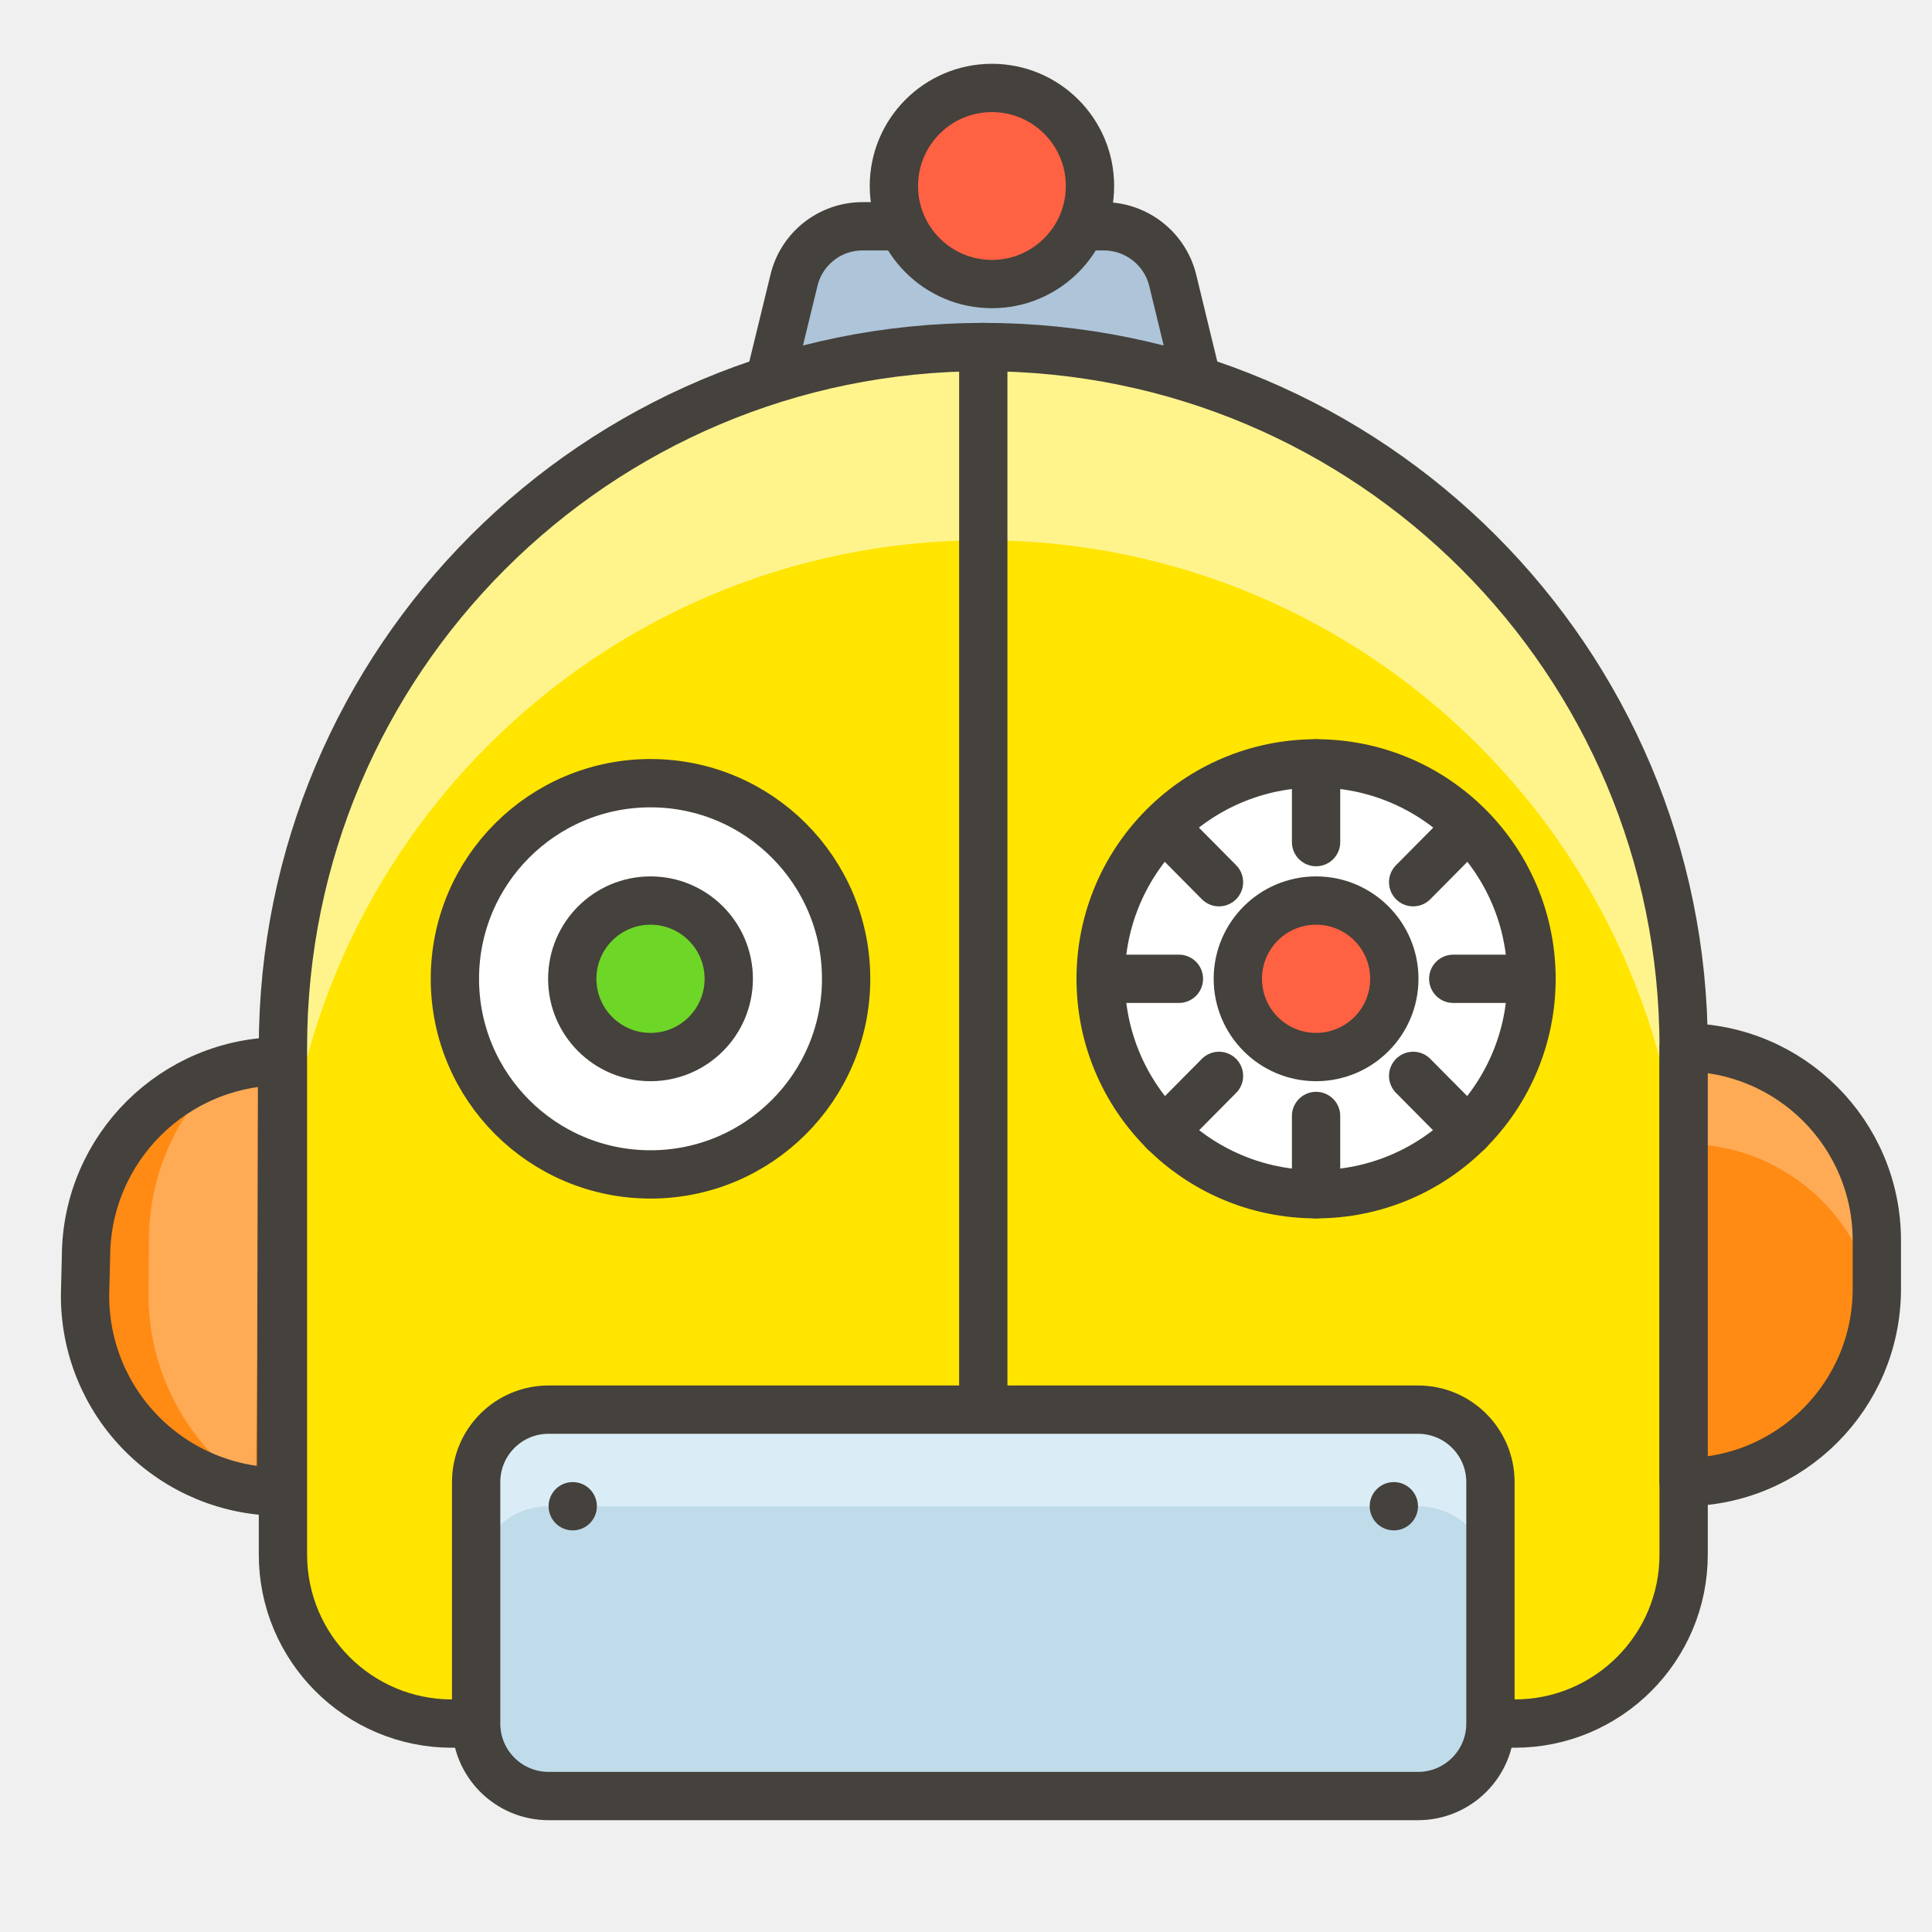
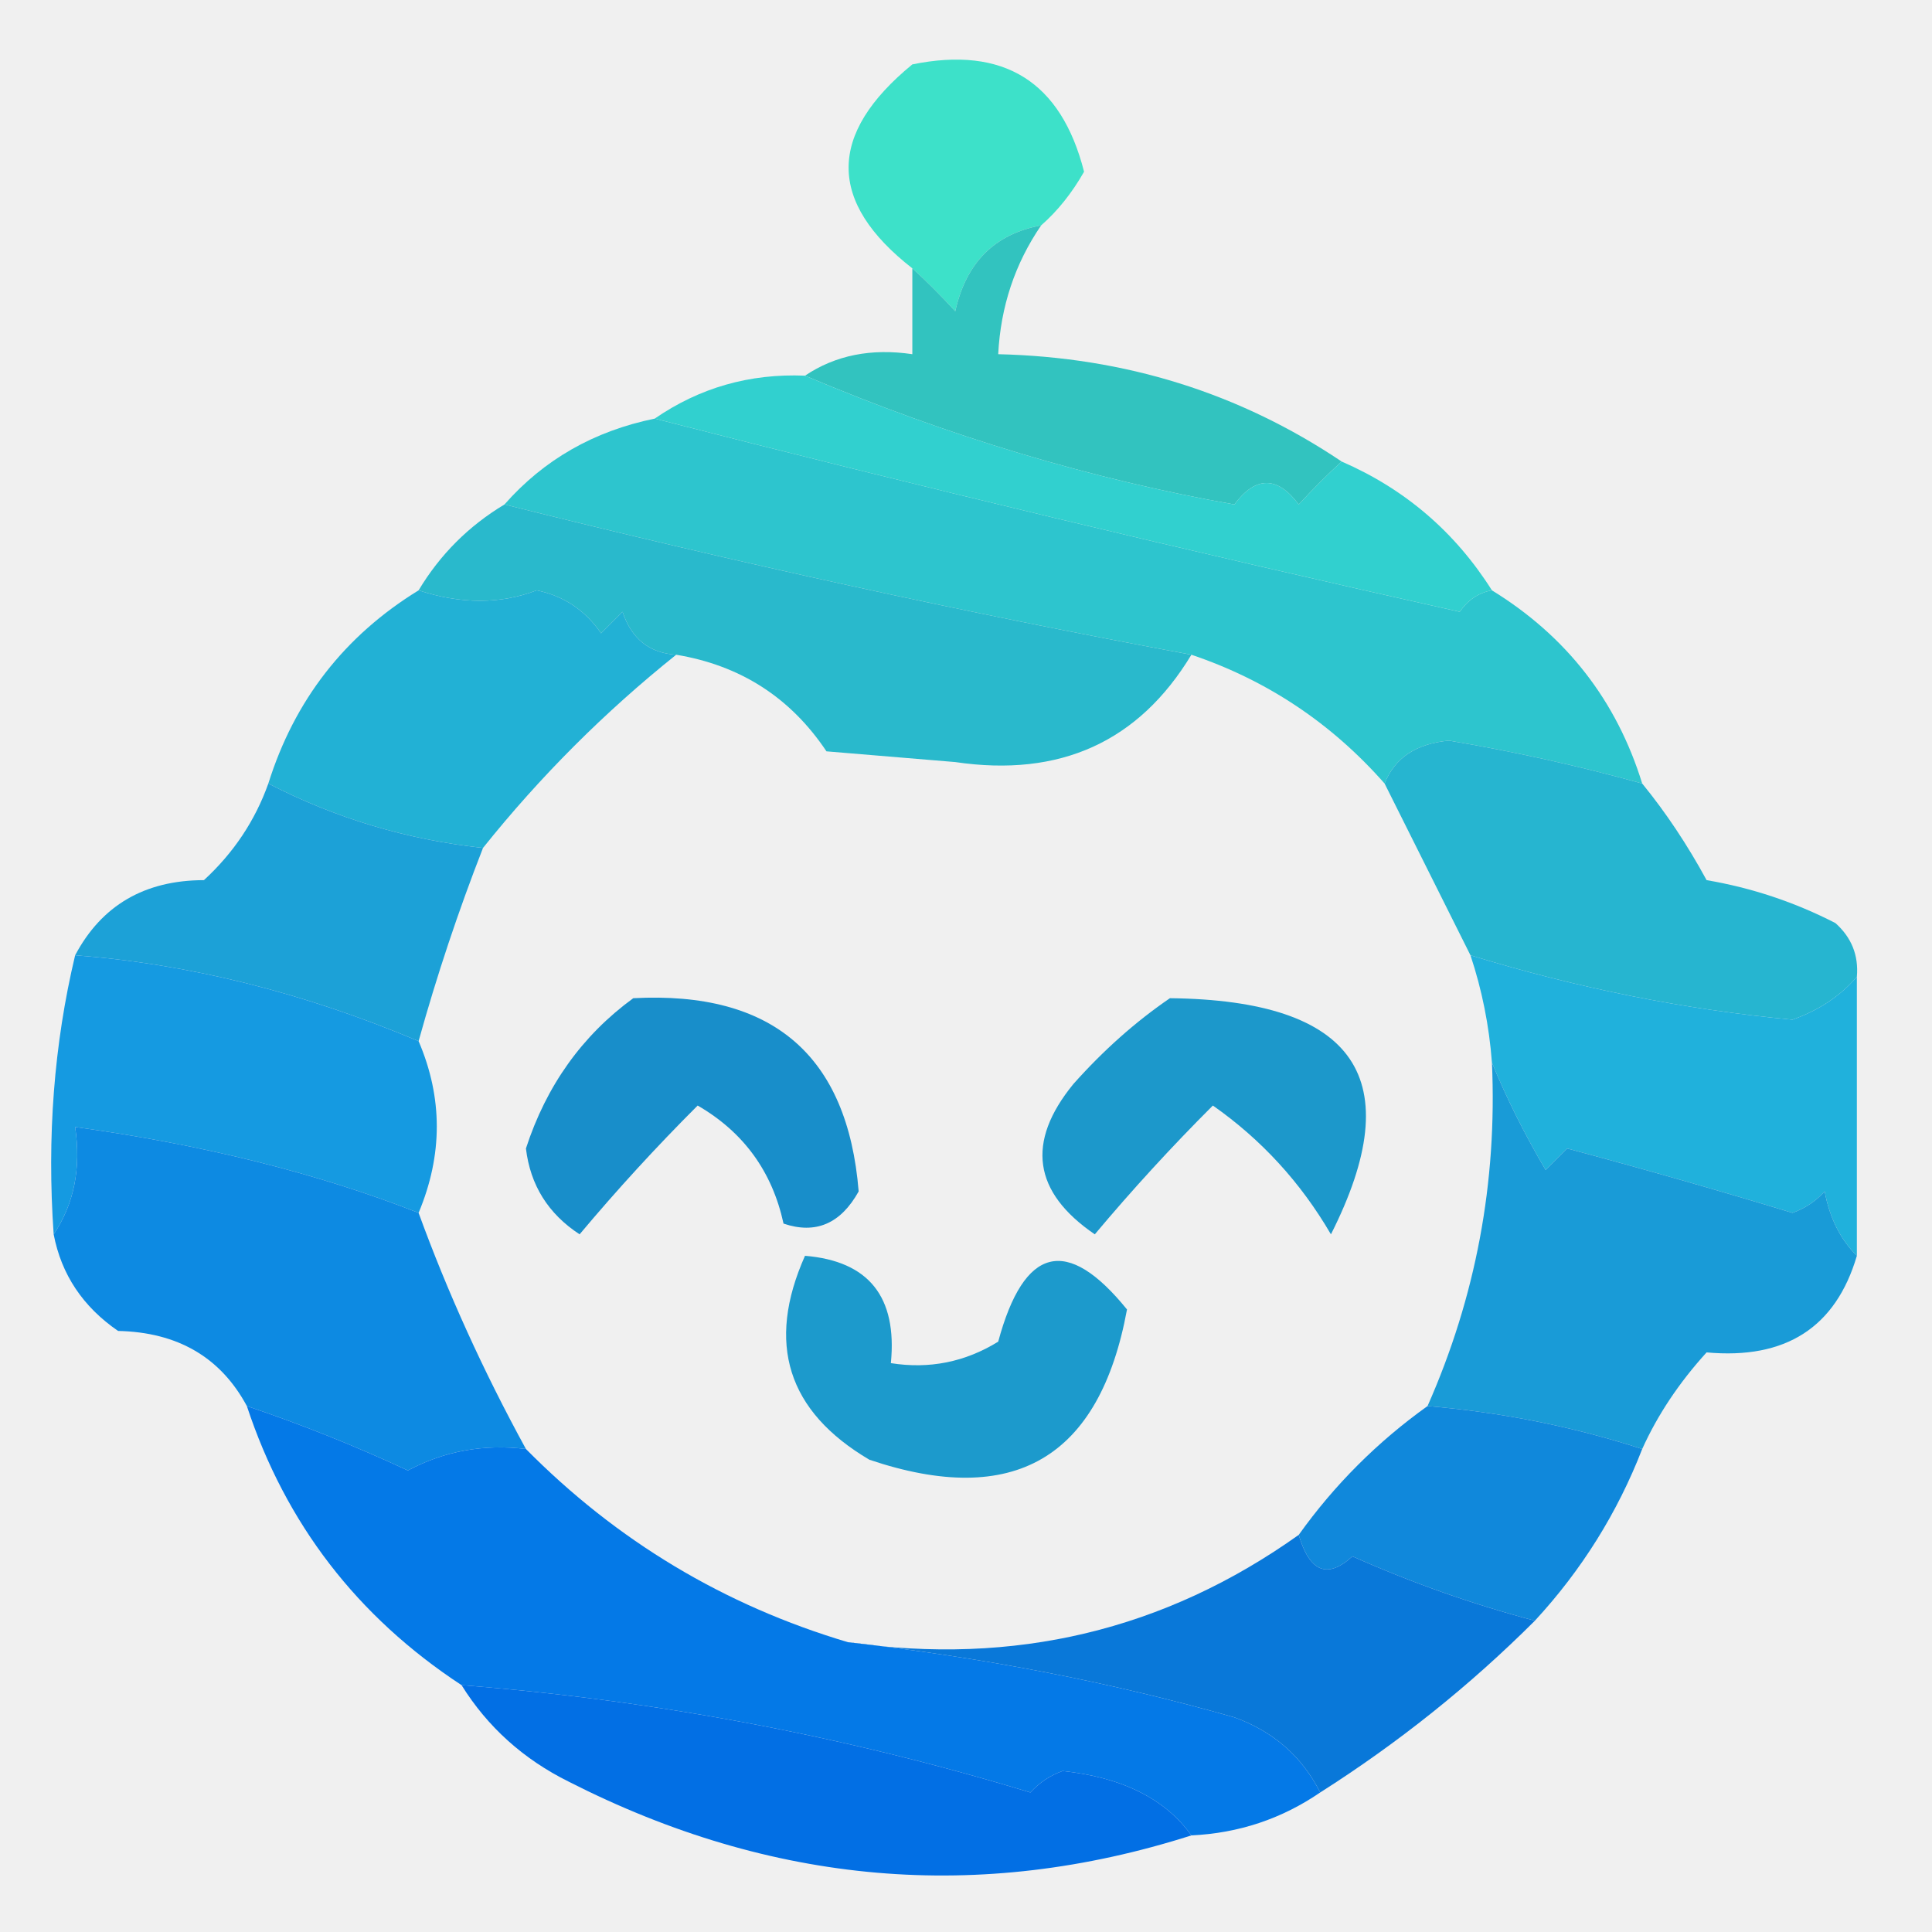
- <svg xmlns="http://www.w3.org/2000/svg" width="40" height="40">
+ <svg xmlns="http://www.w3.org/2000/svg" version="1.1" width="90px" height="90px" style="shape-rendering:geometricPrecision; text-rendering:geometricPrecision; image-rendering:optimizeQuality; fill-rule:evenodd; clip-rule:evenodd">
  <g>
-     <rect fill="none" id="canvas_background" height="42" width="42" y="-1" x="-1" />
+     <path style="opacity:1" fill="#3de1c9" d="M 48.5,10.5 C 46.338,10.897 45.005,12.23 44.5,14.5C 43.818,13.757 43.151,13.091 42.5,12.5C 38.542,9.412 38.542,6.245 42.5,3C 46.764,2.131 49.431,3.798 50.5,8C 49.934,8.995 49.267,9.828 48.5,10.5 Z" />
  </g>
  <g>
-     <g id="svg_13" stroke="null">
-       <path transform="rotate(55.96121 4.730113,26.46467) " id="_Path_" data-name="&lt;Path&gt;" class="cls-1" d="m2.501,28.707a4.06,4.06 0 0 1 -1.18,-5.6l7.47,4.86a4.05,4.05 0 0 1 -5.63,1.19l-0.66,-0.45z" fill="#ff8a14" stroke="null" />
-       <path id="_Path_2" data-name="&lt;Path&gt;" class="cls-2" d="m24.858,8.185l-9,0l0.58,-2.38a1.46,1.46 0 0 1 1.42,-1.12l5,0a1.47,1.47 0 0 1 1.42,1.11l0.58,2.39z" fill="#adc4d9" stroke-linecap="round" stroke-linejoin="round" stroke="#45413c" />
-       <path class="cls-3" d="m20.358,7.185a14.5,14.5 0 0 0 -14.5,14.5l0,10.5a3.5,3.5 0 0 0 3.5,3.5l22,0a3.5,3.5 0 0 0 3.5,-3.5l0,-10.5a14.5,14.5 0 0 0 -14.5,-14.5z" fill="#ffe500" id="svg_1" stroke="null" />
-       <path class="cls-4" d="m20.358,7.185a14.5,14.5 0 0 0 -14.5,14.5l0,4a14.5,14.5 0 0 1 29,0l0,-4a14.5,14.5 0 0 0 -14.5,-14.5z" fill="#fff48c" id="svg_2" stroke="null" />
-       <path class="cls-5" d="m20.358,7.185a14.5,14.5 0 0 0 -14.5,14.5l0,10.5a3.5,3.5 0 0 0 3.5,3.5l22,0a3.5,3.5 0 0 0 3.5,-3.5l0,-10.5a14.5,14.5 0 0 0 -14.5,-14.5z" stroke-linecap="round" stroke-linejoin="round" fill="none" id="svg_3" stroke="#45413c" />
-       <circle id="_Ellipse_2" data-name="&lt;Ellipse&gt;" class="cls-7" cx="27.248" cy="20.265" r="4.46" stroke-linecap="round" stroke-linejoin="round" fill="#fff" stroke="#45413c" />
-       <circle id="_Ellipse_3" data-name="&lt;Ellipse&gt;" class="cls-8" cx="27.248" cy="20.265" r="1.62" stroke-linecap="round" stroke-linejoin="round" fill="#ff6242" stroke="#45413c" />
-       <circle id="_Ellipse_4" data-name="&lt;Ellipse&gt;" class="cls-7" cx="13.468" cy="20.265" r="4.05" stroke-linecap="round" stroke-linejoin="round" fill="#fff" stroke="#45413c" />
-       <circle id="_Ellipse_5" data-name="&lt;Ellipse&gt;" class="cls-9" cx="13.468" cy="20.265" r="1.62" stroke-linecap="round" stroke-linejoin="round" fill="#6dd627" stroke="#45413c" />
-       <line id="_Line_" data-name="&lt;Line&gt;" class="cls-5" x1="20.358" y1="7.185" x2="20.358" y2="29.185" stroke-linecap="round" stroke-linejoin="round" fill="none" stroke="#45413c" />
-       <line id="_Line_2" data-name="&lt;Line&gt;" class="cls-5" x1="27.248" y1="17.435" x2="27.248" y2="15.805" stroke-linecap="round" stroke-linejoin="round" fill="none" stroke="#45413c" />
-       <line id="_Line_3" data-name="&lt;Line&gt;" class="cls-5" x1="29.258" y1="18.265" x2="30.398" y2="17.115" stroke-linecap="round" stroke-linejoin="round" fill="none" stroke="#45413c" />
-       <line id="_Line_4" data-name="&lt;Line&gt;" class="cls-5" x1="30.088" y1="20.265" x2="31.708" y2="20.265" stroke-linecap="round" stroke-linejoin="round" fill="none" stroke="#45413c" />
-       <line id="_Line_5" data-name="&lt;Line&gt;" class="cls-5" x1="29.258" y1="22.275" x2="30.398" y2="23.425" stroke-linecap="round" stroke-linejoin="round" fill="none" stroke="#45413c" />
-       <line id="_Line_6" data-name="&lt;Line&gt;" class="cls-5" x1="27.248" y1="23.105" x2="27.248" y2="24.725" stroke-linecap="round" stroke-linejoin="round" fill="none" stroke="#45413c" />
-       <line id="_Line_7" data-name="&lt;Line&gt;" class="cls-5" x1="25.238" y1="22.275" x2="24.098" y2="23.425" stroke-linecap="round" stroke-linejoin="round" fill="none" stroke="#45413c" />
-       <line id="_Line_8" data-name="&lt;Line&gt;" class="cls-5" x1="24.408" y1="20.265" x2="22.788" y2="20.265" stroke-linecap="round" stroke-linejoin="round" fill="none" stroke="#45413c" />
-       <line id="_Line_9" data-name="&lt;Line&gt;" class="cls-5" x1="25.238" y1="18.265" x2="24.098" y2="17.115" stroke-linecap="round" stroke-linejoin="round" fill="none" stroke="#45413c" />
-       <circle id="_Ellipse_6" data-name="&lt;Ellipse&gt;" class="cls-8" cx="20.537" cy="3.851" r="2.03" stroke-linecap="round" stroke-linejoin="round" fill="#ff6242" stroke="#45413c" />
-       <path transform="rotate(57.44285 5.086391,26.26893) " id="_Path_5" data-name="&lt;Path&gt;" class="cls-10" d="m1.311,23.679a4.76,4.76 0 0 0 2.26,4l0.77,0.5a4.81,4.81 0 0 0 4.26,0.57a2,2 0 0 0 0.26,-0.32l-7.47,-4.9a1.09,1.09 0 0 0 -0.08,0.15z" fill="#ffaa54" stroke="null" />
-       <path transform="rotate(57.09928 4.873603,26.65825) " id="_Path_6" data-name="&lt;Path&gt;" class="cls-5" d="m2.644,28.9a4.06,4.06 0 0 1 -1.18,-5.6l7.47,4.86a4.05,4.05 0 0 1 -5.63,1.19l-0.66,-0.45z" stroke-linecap="round" stroke-linejoin="round" fill="none" stroke="#45413c" />
-       <path class="cls-1" d="m38.858,26.685a4,4 0 0 1 -4,4l0,-9a4,4 0 0 1 4,4l0,1z" fill="#ff8a14" id="svg_4" stroke="null" />
-       <path class="cls-10" d="m34.858,21.685l0,2a4,4 0 0 1 4,3.5a4.07,4.07 0 0 0 0,-0.5l0,-1a4,4 0 0 0 -4,-4z" fill="#ffaa54" id="svg_5" stroke="null" />
-       <path class="cls-5" d="m38.858,26.685a4,4 0 0 1 -4,4l0,-9a4,4 0 0 1 4,4l0,1z" stroke-linecap="round" stroke-linejoin="round" fill="none" id="svg_6" stroke="#45413c" />
-       <rect class="cls-11" x="9.858" y="29.185" width="21" height="8" rx="1.5" ry="1.5" fill="#c0dceb" id="svg_7" stroke="null" />
-       <path class="cls-12" d="m29.358,29.185l-18,0a1.5,1.5 0 0 0 -1.5,1.5l0,2a1.5,1.5 0 0 1 1.5,-1.5l18,0a1.5,1.5 0 0 1 1.5,1.5l0,-2a1.5,1.5 0 0 0 -1.5,-1.5z" fill="#daedf7" id="svg_8" stroke="null" />
-       <rect class="cls-5" x="9.858" y="29.185" width="21" height="8" rx="1.5" ry="1.5" stroke-linecap="round" stroke-linejoin="round" fill="none" id="svg_9" stroke="#45413c" />
-       <path class="cls-13" d="m11.858,30.685a0.5,0.5 0 1 0 0.5,0.5a0.5,0.5 0 0 0 -0.5,-0.5z" fill="#45413c" id="svg_10" stroke="null" />
-       <path class="cls-13" d="m28.858,30.685a0.5,0.5 0 1 0 0.5,0.5a0.5,0.5 0 0 0 -0.5,-0.5z" fill="#45413c" id="svg_11" stroke="null" />
-     </g>
+     <path style="opacity:1" fill="#32c3bf" d="M 48.5,10.5 C 47.28,12.282 46.614,14.282 46.5,16.5C 52.409,16.639 57.743,18.305 62.5,21.5C 61.849,22.091 61.182,22.757 60.5,23.5C 59.5,22.167 58.5,22.167 57.5,23.5C 50.831,22.321 44.165,20.321 37.5,17.5C 38.919,16.549 40.585,16.215 42.5,16.5C 42.5,15.167 42.5,13.833 42.5,12.5C 43.151,13.091 43.818,13.757 44.5,14.5C 45.005,12.23 46.338,10.897 48.5,10.5 Z" />
+   </g>
+   <g>
+     <path style="opacity:1" fill="#2dc5ce" d="M 30.5,19.5 C 42.858,22.675 55.358,25.675 68,28.5C 68.383,27.944 68.883,27.611 69.5,27.5C 72.973,29.637 75.306,32.637 76.5,36.5C 73.552,35.68 70.552,35.014 67.5,34.5C 65.97,34.64 64.97,35.306 64.5,36.5C 62.026,33.69 59.026,31.689 55.5,30.5C 45.02,28.556 34.353,26.223 23.5,23.5C 25.336,21.412 27.669,20.079 30.5,19.5 Z" />
+   </g>
+   <g>
+     <path style="opacity:1" fill="#31d0cf" d="M 37.5,17.5 C 44.165,20.321 50.831,22.321 57.5,23.5C 58.5,22.167 59.5,22.167 60.5,23.5C 61.182,22.757 61.849,22.091 62.5,21.5C 65.447,22.78 67.781,24.78 69.5,27.5C 68.883,27.611 68.383,27.944 68,28.5C 55.358,25.675 42.858,22.675 30.5,19.5C 32.588,18.061 34.921,17.394 37.5,17.5 Z" />
+   </g>
+   <g>
+     <path style="opacity:1" fill="#29b9cc" d="M 23.5,23.5 C 34.353,26.223 45.02,28.556 55.5,30.5C 53.05,34.554 49.384,36.221 44.5,35.5C 42.5,35.333 40.5,35.167 38.5,35C 36.826,32.496 34.493,30.996 31.5,30.5C 30.25,30.423 29.417,29.756 29,28.5C 28.667,28.833 28.333,29.167 28,29.5C 27.261,28.426 26.261,27.759 25,27.5C 23.311,28.149 21.477,28.149 19.5,27.5C 20.5,25.833 21.833,24.5 23.5,23.5 Z" />
+   </g>
+   <g>
+     <path style="opacity:1" fill="#22b1d5" d="M 19.5,27.5 C 21.477,28.149 23.311,28.149 25,27.5C 26.261,27.759 27.261,28.426 28,29.5C 28.333,29.167 28.667,28.833 29,28.5C 29.417,29.756 30.25,30.423 31.5,30.5C 28.167,33.167 25.167,36.167 22.5,39.5C 18.956,39.115 15.623,38.115 12.5,36.5C 13.718,32.617 16.052,29.617 19.5,27.5 Z" />
+   </g>
+   <g>
+     <path style="opacity:1" fill="#1ca1d7" d="M 12.5,36.5 C 15.623,38.115 18.956,39.115 22.5,39.5C 21.345,42.457 20.345,45.457 19.5,48.5C 14.138,46.239 8.804,44.906 3.5,44.5C 4.736,42.172 6.736,41.006 9.5,41C 10.883,39.729 11.883,38.229 12.5,36.5 Z" />
+   </g>
+   <g>
+     <path style="opacity:1" fill="#26b5d0" d="M 76.5,36.5 C 77.601,37.848 78.601,39.348 79.5,41C 81.608,41.36 83.608,42.027 85.5,43C 86.252,43.671 86.586,44.504 86.5,45.5C 85.739,46.391 84.739,47.058 83.5,47.5C 78.505,47.034 73.505,46.034 68.5,44.5C 67.167,41.833 65.833,39.167 64.5,36.5C 64.97,35.306 65.97,34.64 67.5,34.5C 70.552,35.014 73.552,35.68 76.5,36.5 Z" />
+   </g>
+   <g>
+     <path style="opacity:1" fill="#20b1dc" d="M 68.5,44.5 C 73.505,46.034 78.505,47.034 83.5,47.5C 84.739,47.058 85.739,46.391 86.5,45.5C 86.5,49.833 86.5,54.167 86.5,58.5C 85.732,57.737 85.232,56.737 85,55.5C 84.586,55.957 84.086,56.291 83.5,56.5C 79.99,55.434 76.49,54.434 73,53.5C 72.667,53.833 72.333,54.167 72,54.5C 71.015,52.825 70.181,51.158 69.5,49.5C 69.371,47.784 69.038,46.117 68.5,44.5 Z" />
+   </g>
+   <g>
+     <path style="opacity:1" fill="#159ae1" d="M 3.5,44.5 C 8.804,44.906 14.138,46.239 19.5,48.5C 20.63,51.137 20.63,53.803 19.5,56.5C 14.78,54.652 9.446,53.319 3.5,52.5C 3.784,54.415 3.451,56.081 2.5,57.5C 2.182,52.968 2.515,48.634 3.5,44.5 Z" />
+   </g>
+   <g>
+     <path style="opacity:1" fill="#1c98cb" d="M 54.5,46.5 C 63.16,46.594 65.66,50.261 62,57.5C 60.592,55.083 58.758,53.083 56.5,51.5C 54.582,53.416 52.748,55.416 51,57.5C 48.124,55.537 47.791,53.204 50,50.5C 51.397,48.93 52.897,47.596 54.5,46.5 Z" />
+   </g>
+   <g>
+     <path style="opacity:1" fill="#188eca" d="M 29.5,46.5 C 35.984,46.157 39.484,49.157 40,55.5C 39.163,57.007 37.996,57.507 36.5,57C 35.971,54.571 34.637,52.738 32.5,51.5C 30.582,53.416 28.748,55.416 27,57.5C 25.536,56.541 24.703,55.208 24.5,53.5C 25.452,50.572 27.119,48.239 29.5,46.5 Z" />
+   </g>
+   <g>
+     <path style="opacity:1" fill="#199bd7" d="M 69.5,49.5 C 70.181,51.158 71.015,52.825 72,54.5C 72.333,54.167 72.667,53.833 73,53.5C 76.49,54.434 79.99,55.434 83.5,56.5C 84.086,56.291 84.586,55.957 85,55.5C 85.232,56.737 85.732,57.737 86.5,58.5C 85.516,61.837 83.183,63.337 79.5,63C 78.219,64.409 77.219,65.909 76.5,67.5C 73.272,66.454 69.939,65.788 66.5,65.5C 68.749,60.414 69.749,55.081 69.5,49.5 Z" />
+   </g>
+   <g>
+     <path style="opacity:1" fill="#0d8ae2" d="M 19.5,56.5 C 20.852,60.211 22.518,63.878 24.5,67.5C 22.533,67.261 20.7,67.594 19,68.5C 16.55,67.358 14.05,66.358 11.5,65.5C 10.277,63.228 8.277,62.061 5.5,62C 3.859,60.871 2.859,59.371 2.5,57.5C 3.451,56.081 3.784,54.415 3.5,52.5C 9.446,53.319 14.78,54.652 19.5,56.5 Z" />
+   </g>
+   <g>
+     <path style="opacity:1" fill="#1c9acc" d="M 37.5,58.5 C 40.47,58.746 41.803,60.412 41.5,63.5C 43.288,63.785 44.955,63.452 46.5,62.5C 47.703,58.049 49.703,57.549 52.5,61C 51.225,67.933 47.225,70.267 40.5,68C 36.681,65.748 35.681,62.581 37.5,58.5 Z" />
+   </g>
+   <g>
+     <path style="opacity:1" fill="#1088db" d="M 66.5,65.5 C 69.939,65.788 73.272,66.454 76.5,67.5C 75.345,70.475 73.678,73.142 71.5,75.5C 68.599,74.732 65.766,73.732 63,72.5C 61.841,73.566 61.008,73.233 60.5,71.5C 62.167,69.167 64.167,67.167 66.5,65.5 Z" />
+   </g>
+   <g>
+     <path style="opacity:1" fill="#0479e7" d="M 11.5,65.5 C 14.05,66.358 16.55,67.358 19,68.5C 20.7,67.594 22.533,67.261 24.5,67.5C 28.732,71.782 33.732,74.782 39.5,76.5C 45.815,77.211 51.815,78.377 57.5,80C 59.324,80.66 60.657,81.827 61.5,83.5C 59.703,84.73 57.703,85.396 55.5,85.5C 54.278,83.796 52.278,82.796 49.5,82.5C 48.914,82.709 48.414,83.043 48,83.5C 39.364,80.873 30.53,79.206 21.5,78.5C 16.642,75.312 13.308,70.979 11.5,65.5 Z" />
+   </g>
+   <g>
+     <path style="opacity:1" fill="#0978d9" d="M 60.5,71.5 C 61.008,73.233 61.841,73.566 63,72.5C 65.766,73.732 68.599,74.732 71.5,75.5C 68.48,78.516 65.146,81.183 61.5,83.5C 60.657,81.827 59.324,80.66 57.5,80C 51.815,78.377 45.815,77.211 39.5,76.5C 47.25,77.616 54.25,75.95 60.5,71.5 Z" />
+   </g>
+   <g>
+     <path style="opacity:1" fill="#026fe4" d="M 21.5,78.5 C 30.53,79.206 39.364,80.873 48,83.5C 48.414,83.043 48.914,82.709 49.5,82.5C 52.278,82.796 54.278,83.796 55.5,85.5C 45.629,88.65 35.962,87.817 26.5,83C 24.383,81.951 22.716,80.451 21.5,78.5 Z" />
  </g>
</svg>
